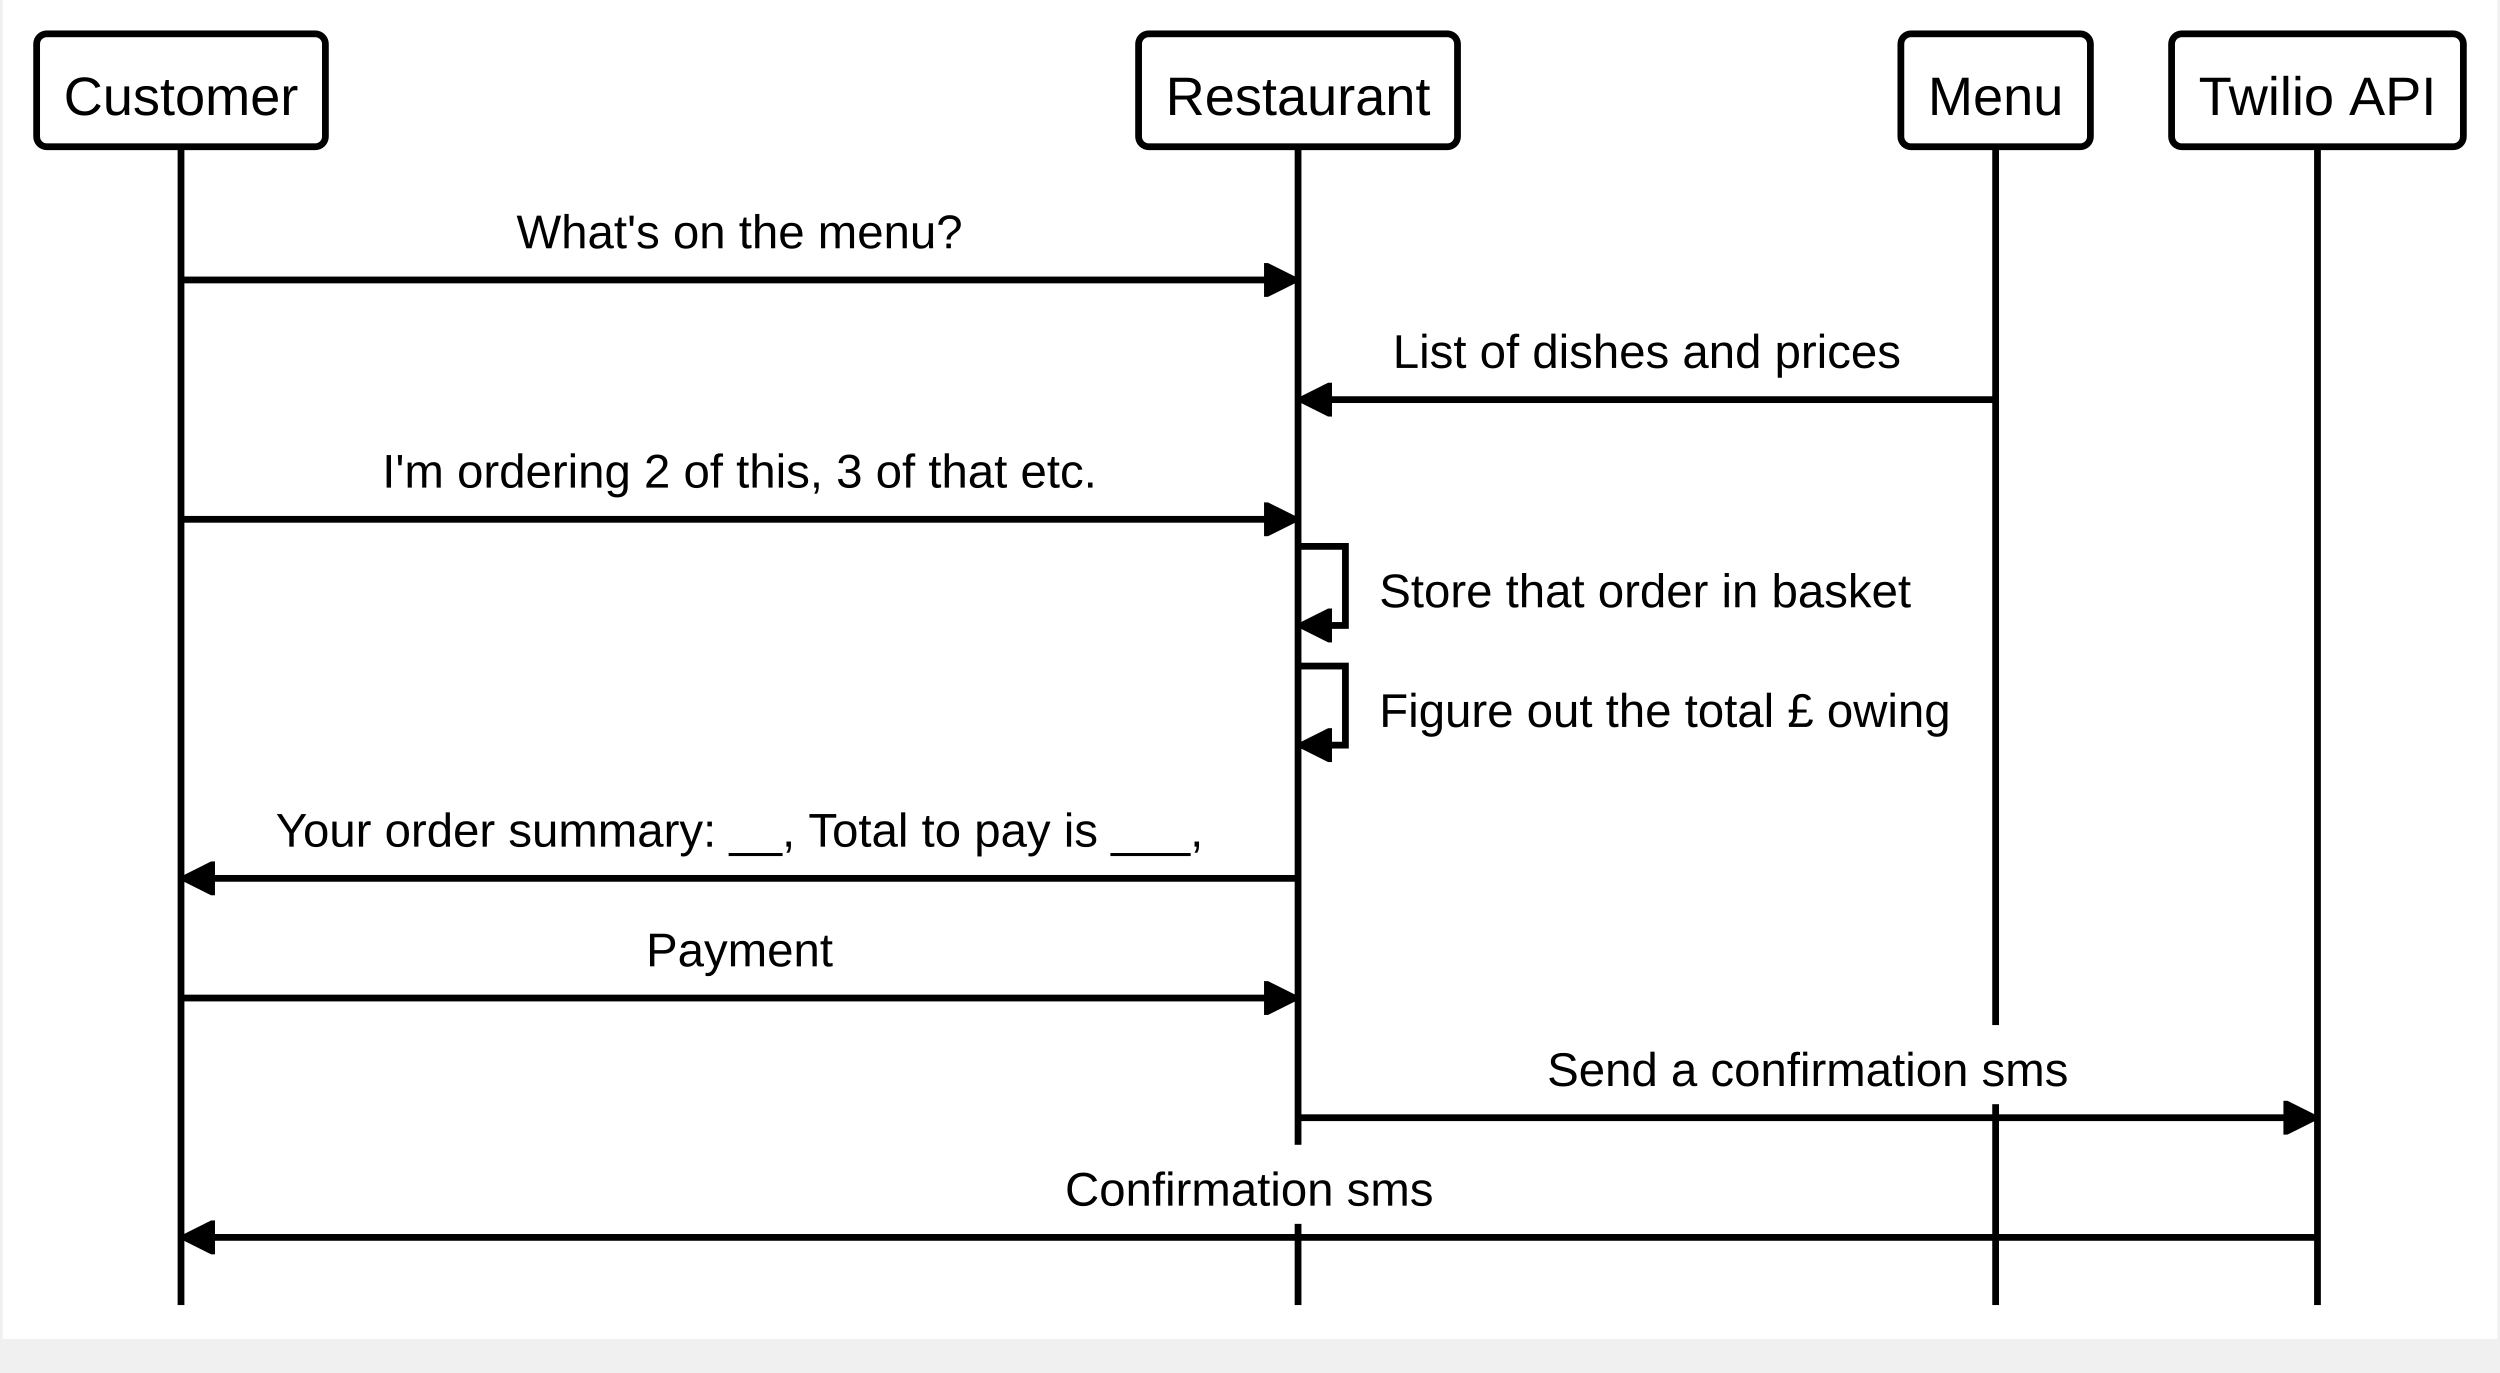
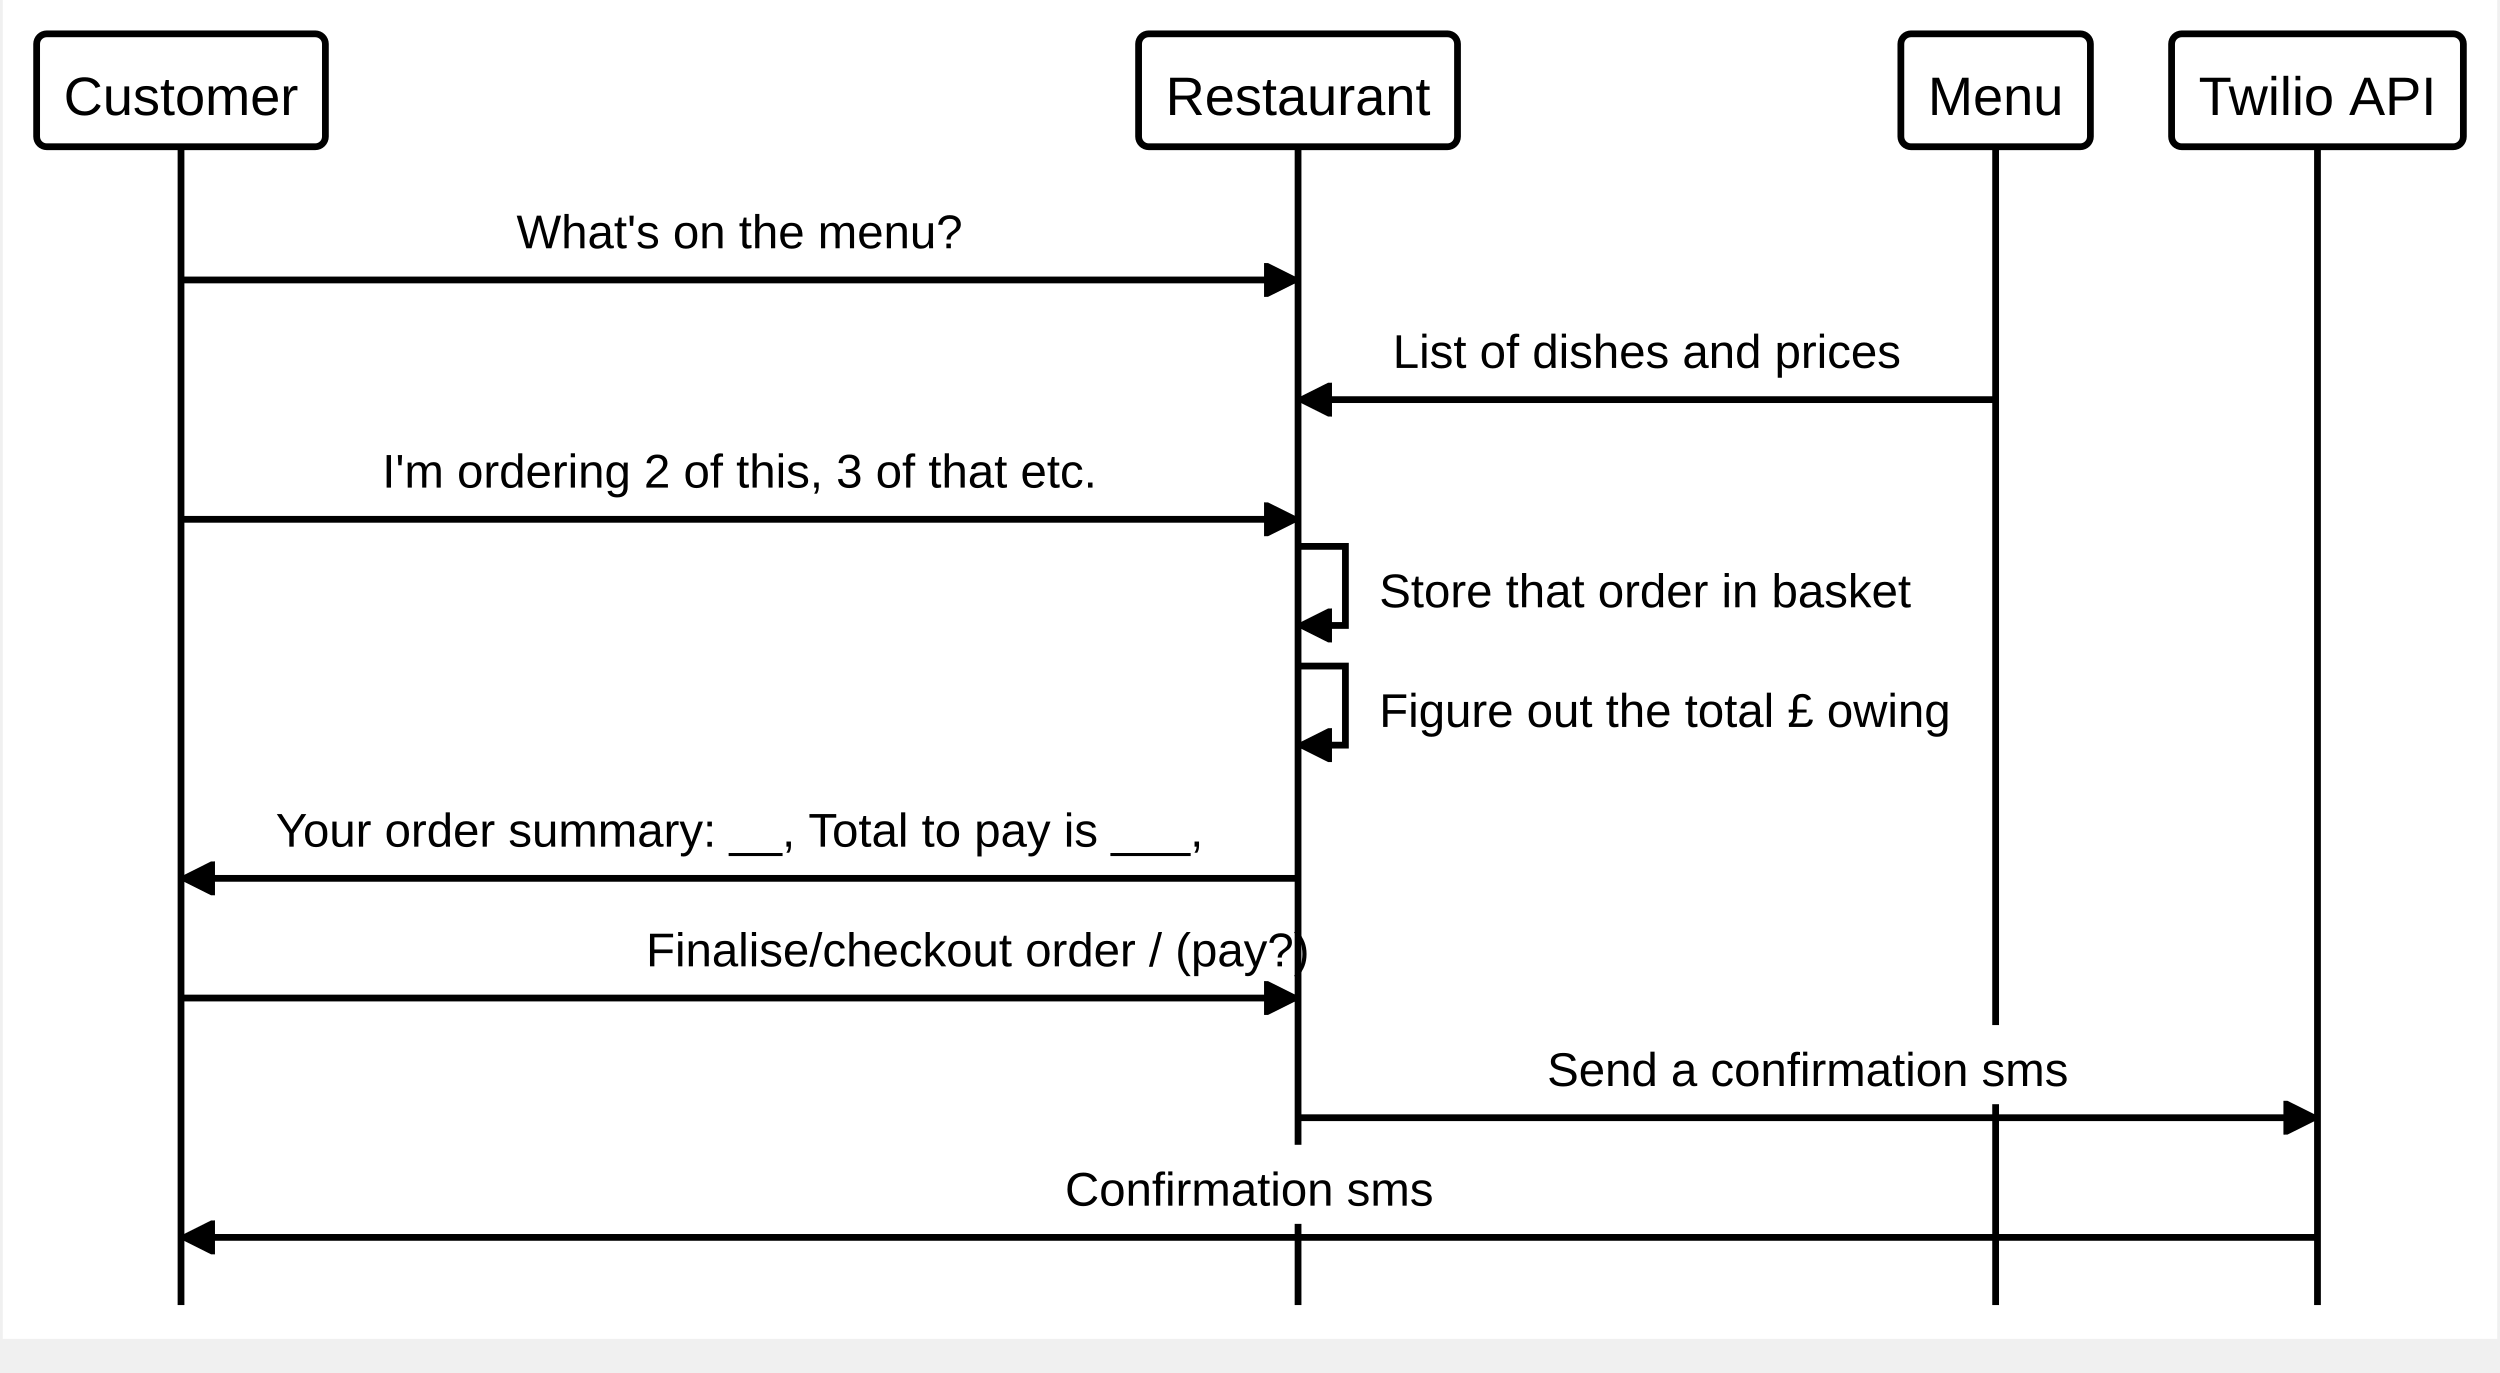
<svg xmlns="http://www.w3.org/2000/svg" id="mainsvg" width="811.028" height="445.325" viewBox="-10 -10 737.298 405.75">
  <defs>
    <marker id="arrow" viewBox="0 0 10 10" refX="10" refY="5" markerWidth="5" markerHeight="5" orient="auto-start-reverse" fill="black">
      <path stroke="black" d="M 0 0 L 10 5 L 0 10 z" />
    </marker>
    <marker id="Many" viewBox="0 0 16 16" refX="15" refY="8" markerWidth="15" markerHeight="15" orient="auto-start-reverse">
      <path stroke="black" d="M0 8H15M15 15L2 8L15 1" fill="none" />
    </marker>
    <marker id="ZeroOrOne" viewBox="0 0 16 10" refX="15" refY="5" markerWidth="21" markerHeight="21" orient="auto-start-reverse">
      <path d="M9 5H16" stroke="black" fill="none" />
      <circle cx="5" cy="5" r="4.5" stroke="black" fill="#fff" />
      <path d="M12 0L12 10" stroke="black" fill="none" />
    </marker>
    <marker id="OneOnlyOne" viewBox="0 0 10 14" refX="10" refY="7" markerWidth="13" markerHeight="13" orient="auto-start-reverse">
      <path d="M0 7H4M4 7H7M4 7V0M4 7V14M7 7H10M7 7V0M7 7V14" stroke="black" fill="none" />
    </marker>
    <marker id="OneOrMany" viewBox="0 0 16 16" refX="15" refY="8" markerWidth="15" markerHeight="15" orient="auto-start-reverse">
      <path stroke="black" d="M2 1V15M2 8L15 15M2 8L15 1M2 8H0M2 8H15" fill="none" />
    </marker>
    <marker id="ZeroOrMany" viewBox="0 0 25 16" refX="23" refY="8" markerWidth="25" markerHeight="25" orient="auto-start-reverse">
      <path d="M13 8H27M27 15L14 8L27 1" stroke="black" fill="none" />
      <path d="M13.5 7.5C13.5 10.78 10.625 13.5 7 13.5C3.375 13.5 0.5 10.78 0.5 7.5C0.5 4.221 3.375 1.5 7 1.5C10.625 1.5 13.5 4.221 13.5 7.5Z" stroke="black" fill="#fff" />
    </marker>
    <marker id="aggregation" viewBox="0 0 10 6" refX="9.3" refY="2.8" markerWidth="23" markerHeight="15" orient="auto-start-reverse">
      <path stroke="black" fill="#fff" stroke-width="0.7" d="M1.016 2.826L5 0.574L8.984 2.826L5 5.078L1.016 2.826Z" />
    </marker>
    <marker id="composition" viewBox="0 0 10 6" refX="9.7" refY="2.8" markerWidth="18" markerHeight="15" orient="auto-start-reverse">
      <path stroke="black" fill="black" d="M1.016 2.826L5 0.574L8.984 2.826L5 5.078L1.016 2.826Z" />
    </marker>
    <marker id="implementation" viewBox="0 0 8 10" refX="8" refY="5" markerWidth="20" markerHeight="20" orient="auto-start-reverse">
      <path stroke="black" fill="#fff" stroke-width="0.7" d="M0.75 1.103L7.5 5L0.75 8.897L0.75 1.103Z" />
    </marker>
    <marker id="dependency" viewBox="0 0 12 12" refX="11" refY="6" markerWidth="12" markerHeight="11" orient="auto-start-reverse">
      <path stroke="black" fill="#fff" d="M1 5.932H10.886M10.886 5.932L1 0.5M10.886 5.932L1 11" />
    </marker>
    <marker id="inheritance" viewBox="0 0 8 10" refX="8" refY="5" markerWidth="20" markerHeight="20" orient="auto-start-reverse">
      <path stroke="black" fill="#fff" stroke-width="0.7" d="M0.75 1.103L7.5 5L0.75 8.897L0.75 1.103Z" />
    </marker>
    <marker id="association" viewBox="0 0 12 12" refX="11" refY="6" markerWidth="12" markerHeight="11" orient="auto-start-reverse">
      <path stroke="black" d="M1 5.932H10.886M10.886 5.932L1 0.5M10.886 5.932L1 11" />
    </marker>
    <filter id="shadowOLD" x="-50%" y="-50%" width="250%" height="250%">
      <feDropShadow flood-color="black" flood-opacity="0.3" dx="1" dy="1" stdDeviation="2"> </feDropShadow>
    </filter>
    <filter id="shadow-path" filterUnits="userSpaceOnUse" x="-10" y="-10" width="737.298px" height="395.75px">
      <feDropShadow flood-color="black" flood-opacity="0.1" dx="1" dy="1" stdDeviation="1"> </feDropShadow>
    </filter>
    <filter id="shadow" filterUnits="userSpaceOnUse" x="-10" y="-10" width="837.298px" height="495.75px">
      <feDropShadow flood-color="black" flood-opacity="0.1" dx="1" dy="1" stdDeviation="1"> </feDropShadow>
    </filter>
  </defs>
  <rect x="-10" y="-10" width="737.298" height="395.75" fill="#fff" />
  <g transform="translate(0, 0)">
    <rect width="85.352" height="33.375" stroke="black" fill="white" stroke-width="2" transform="translate(0, 0)" rx="3" />
    <text fill="black" font-size="16" font-weight="normal" transform="translate(8, 8)" alignment-baseline="middle" font-family="Arial">
      <tspan x="0" dy="16" font-family="Arial" font-size="16" font-weight="normal">Customer</tspan>
    </text>
  </g>
  <g transform="translate(325.7188, 0)">
    <rect width="94.266" height="33.375" stroke="black" fill="white" stroke-width="2" transform="translate(0, 0)" rx="3" />
    <text fill="black" font-size="16" font-weight="normal" transform="translate(8, 8)" alignment-baseline="middle" font-family="Arial">
      <tspan x="0" dy="16" font-family="Arial" font-size="16" font-weight="normal">Restaurant</tspan>
    </text>
  </g>
  <g transform="translate(551.0322, 0)">
    <rect width="56.023" height="33.375" stroke="black" fill="white" stroke-width="2" transform="translate(0, 0)" rx="3" />
    <text fill="black" font-size="16" font-weight="normal" transform="translate(8, 8)" alignment-baseline="middle" font-family="Arial">
      <tspan x="0" dy="16" font-family="Arial" font-size="16" font-weight="normal">Menu</tspan>
    </text>
  </g>
  <g transform="translate(631.0557, 0)">
    <rect width="86.242" height="33.375" stroke="black" fill="white" stroke-width="2" transform="translate(0, 0)" rx="3" />
    <text fill="black" font-size="16" font-weight="normal" transform="translate(8, 8)" alignment-baseline="middle" font-family="Arial">
      <tspan x="0" dy="16" font-family="Arial" font-size="16" font-weight="normal">Twilio API</tspan>
    </text>
  </g>
  <path d="M 42.676,72.75 L 372.852 72.75" fill="none" stroke="black" stroke-dasharray="none" stroke-width="2" marker-end="url(#arrow)" />
  <path d="M 579.044,108.125 L 372.852 108.125" fill="none" stroke="black" stroke-dasharray="none" stroke-width="2" marker-end="url(#arrow)" />
  <path d="M 42.676,143.5 L 372.852 143.5" fill="none" stroke="black" stroke-dasharray="none" stroke-width="2" marker-end="url(#arrow)" />
  <path d="M 372.852,151.5 L 386.852 151.5 L 386.852 174.875 L 372.852 174.875" fill="none" stroke="black" stroke-dasharray="none" stroke-width="2" marker-end="url(#arrow)" />
  <path d="M 372.852,186.875 L 386.852 186.875 L 386.852 210.25 L 372.852 210.25" fill="none" stroke="black" stroke-dasharray="none" stroke-width="2" marker-end="url(#arrow)" />
  <path d="M 372.852,249.625 L 42.676 249.625" fill="none" stroke="black" stroke-dasharray="none" stroke-width="2" marker-end="url(#arrow)" />
  <path d="M 42.676,285 L 372.852 285" fill="none" stroke="black" stroke-dasharray="none" stroke-width="2" marker-end="url(#arrow)" />
  <path d="M 372.852,320.375 L 674.177 320.375" fill="none" stroke="black" stroke-dasharray="none" stroke-width="2" marker-end="url(#arrow)" />
  <path d="M 674.177,355.75 L 42.676 355.75" fill="none" stroke="black" stroke-dasharray="none" stroke-width="2" marker-end="url(#arrow)" />
  <path d="M 42.676,33.375 L 42.676 375.75" fill="none" stroke="black" stroke-dasharray="none" stroke-width="2" />
  <path d="M 372.852,33.375 L 372.852 375.75" fill="none" stroke="black" stroke-dasharray="none" stroke-width="2" />
  <path d="M 579.044,33.375 L 579.044 375.75" fill="none" stroke="black" stroke-dasharray="none" stroke-width="2" />
  <path d="M 674.177,33.375 L 674.177 375.75" fill="none" stroke="black" stroke-dasharray="none" stroke-width="2" />
  <g transform="translate(137.8345, 45.375)">
    <rect width="139.858" height="23.375" stroke="none" fill="white" stroke-width="0" transform="translate(0, 0)" rx="2" />
    <text fill="black" font-size="14" font-weight="normal" transform="translate(4, 4)" alignment-baseline="middle" font-family="Arial">
      <tspan x="0" dy="14" font-family="Arial" font-size="14" font-weight="normal">What's on the menu?</tspan>
    </text>
  </g>
  <g transform="translate(396.8516, 80.75)">
    <rect width="158.192" height="23.375" stroke="none" fill="white" stroke-width="0" transform="translate(0, 0)" rx="2" />
    <text fill="black" font-size="14" font-weight="normal" transform="translate(4, 4)" alignment-baseline="middle" font-family="Arial">
      <tspan x="0" dy="14" font-family="Arial" font-size="14" font-weight="normal">List of dishes and prices</tspan>
    </text>
  </g>
  <g transform="translate(98.15186, 116.125)">
    <rect width="219.224" height="23.375" stroke="none" fill="white" stroke-width="0" transform="translate(0, 0)" rx="2" />
    <text fill="black" font-size="14" font-weight="normal" transform="translate(4, 4)" alignment-baseline="middle" font-family="Arial">
      <tspan x="0" dy="14" font-family="Arial" font-size="14" font-weight="normal">I'm ordering 2 of this, 3 of that etc.</tspan>
    </text>
  </g>
  <g transform="translate(392.8516, 151.5)">
    <rect width="165.199" height="23.375" stroke="none" fill="white" stroke-width="0" transform="translate(0, 0)" rx="2" />
    <text fill="black" font-size="14" font-weight="normal" transform="translate(4, 4)" alignment-baseline="middle" font-family="Arial">
      <tspan x="0" dy="14" font-family="Arial" font-size="14" font-weight="normal">Store that order in basket</tspan>
    </text>
  </g>
  <g transform="translate(392.8516, 186.875)">
    <rect width="176.882" height="23.375" stroke="none" fill="white" stroke-width="0" transform="translate(0, 0)" rx="2" />
    <text fill="black" font-size="14" font-weight="normal" transform="translate(4, 4)" alignment-baseline="middle" font-family="Arial">
      <tspan x="0" dy="14" font-family="Arial" font-size="14" font-weight="normal">Figure out the total £ owing</tspan>
    </text>
  </g>
  <g transform="translate(66.67578, 222.25)">
    <rect width="282.176" height="23.375" stroke="none" fill="white" stroke-width="0" transform="translate(0, 0)" rx="2" />
    <text fill="black" font-size="14" font-weight="normal" transform="translate(4, 4)" alignment-baseline="middle" font-family="Arial">
      <tspan x="0" dy="14" font-family="Arial" font-size="14" font-weight="normal">Your order summary: __, Total to pay is ___,</tspan>
    </text>
  </g>
  <g transform="translate(176.1396, 257.625)">
    <rect width="63.248" height="23.375" stroke="none" fill="white" stroke-width="0" transform="translate(0, 0)" rx="2" />
    <text fill="black" font-size="14" font-weight="normal" transform="translate(4, 4)" alignment-baseline="middle" font-family="Arial">
-       <tspan x="0" dy="14" font-family="Arial" font-size="14" font-weight="normal">Payment</tspan>
+       <tspan x="0" dy="14" font-family="Arial" font-size="14" font-weight="normal">Finalise/checkout order / (pay?)</tspan>
    </text>
  </g>
  <g transform="translate(442.48, 293)">
    <rect width="162.068" height="23.375" stroke="none" fill="white" stroke-width="0" transform="translate(0, 0)" rx="2" />
    <text fill="black" font-size="14" font-weight="normal" transform="translate(4, 4)" alignment-baseline="middle" font-family="Arial">
      <tspan x="0" dy="14" font-family="Arial" font-size="14" font-weight="normal">Send a confirmation sms</tspan>
    </text>
  </g>
  <g transform="translate(299.9678, 328.375)">
    <rect width="116.917" height="23.375" stroke="none" fill="white" stroke-width="0" transform="translate(0, 0)" rx="2" />
    <text fill="black" font-size="14" font-weight="normal" transform="translate(4, 4)" alignment-baseline="middle" font-family="Arial">
      <tspan x="0" dy="14" font-family="Arial" font-size="14" font-weight="normal">Confirmation sms</tspan>
    </text>
  </g>
</svg>
